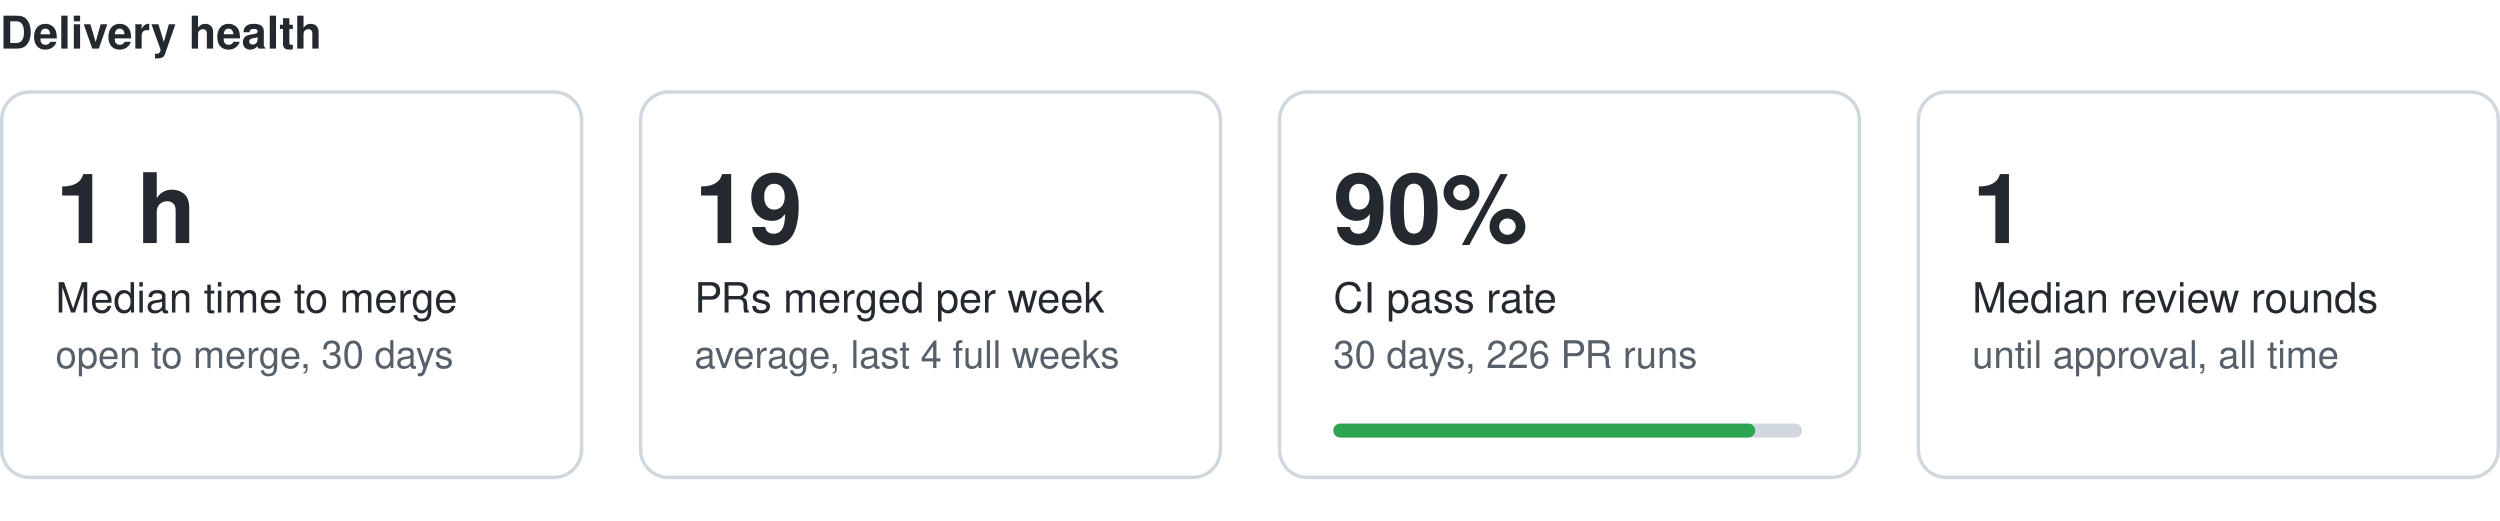
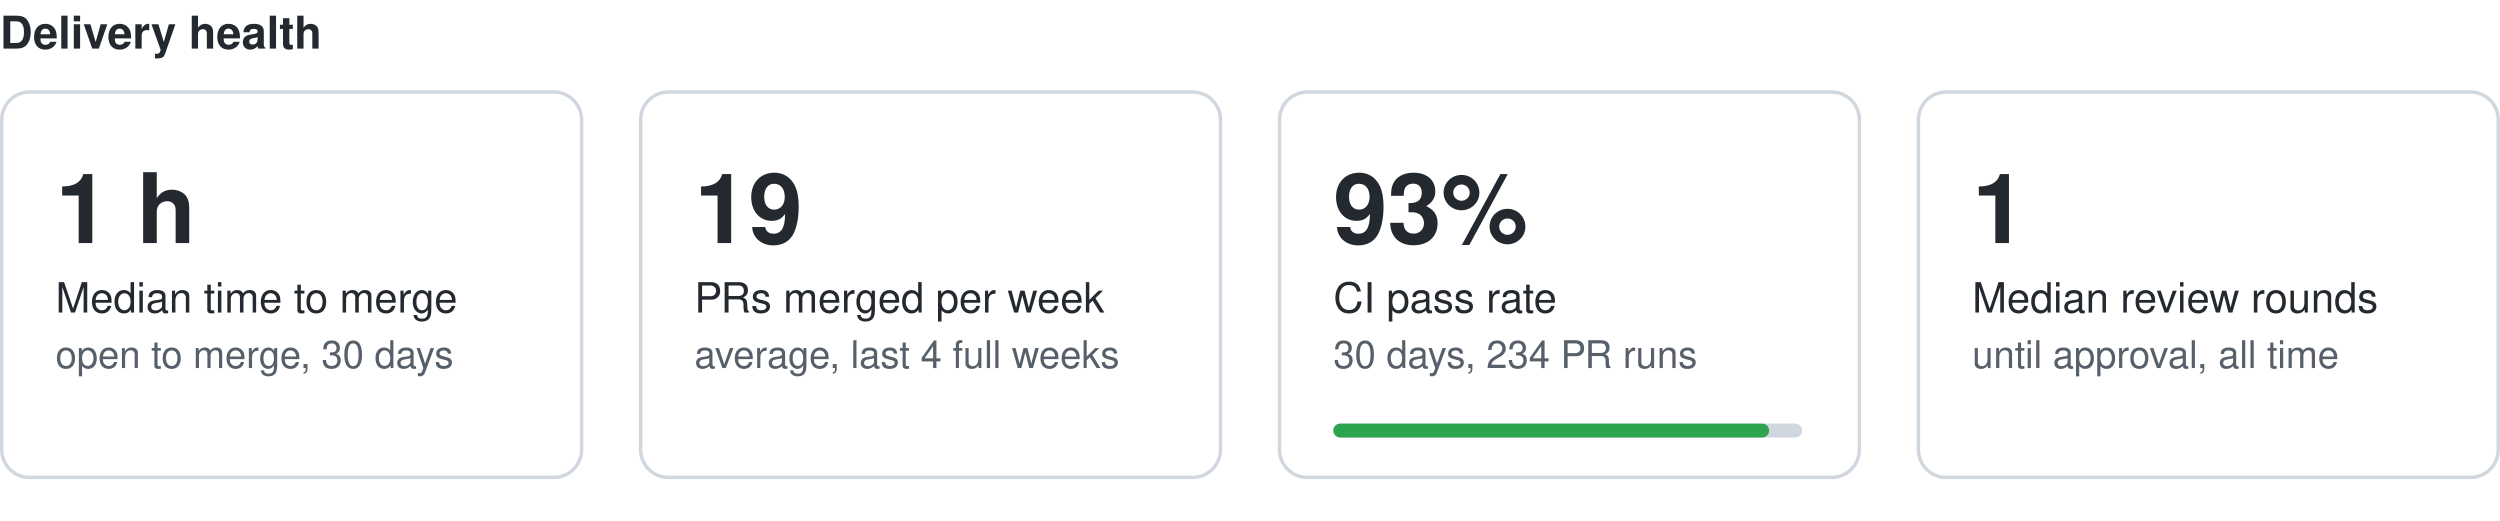
<svg xmlns="http://www.w3.org/2000/svg" width="720" height="150" viewBox="0 0 720 150" role="img" aria-label="Delivery health">
  <style>text{font:11px -apple-system,Segoe UI,Helvetica,Arial,sans-serif;fill:#57606a}.t{font-size:13px;font-weight:600;fill:#24292f}.v{font-size:28px;font-weight:600;fill:#24292f}.l{font-size:12px;fill:#24292f}.card{fill:none;stroke:#d0d7de}.tr{fill:#d0d7de}.bf{fill:#2da44e}@media (prefers-color-scheme:dark){text{fill:#8b949e}.t,.v,.l{fill:#e6edf3}.card{stroke:#30363d}.tr{fill:#30363d}.bf{fill:#3fb950}}</style>
  <text class="t" x="0" y="14">Delivery health</text>
  <g data-dh="mergetime">
    <rect class="card" x="0.5" y="26.5" width="167" height="111" rx="8" />
    <text class="v" x="16" y="70">1 h</text>
    <text class="l" x="16" y="90">Median time to merge</text>
    <text x="16" y="106">open to merge, 30 days</text>
  </g>
  <g data-dh="mergerate">
    <rect class="card" x="184.5" y="26.5" width="167" height="111" rx="8" />
    <text class="v" x="200" y="70">19</text>
    <text class="l" x="200" y="90">PRs merged per week</text>
    <text x="200" y="106">average, last 4 full weeks</text>
  </g>
  <g data-dh="passrate">
    <rect class="card" x="368.5" y="26.5" width="167" height="111" rx="8" />
-     <text class="v" x="384" y="70">90%</text>
+     <text class="v" x="384" y="70">93%</text>
    <text class="l" x="384" y="90">CI pass rate</text>
-     <text x="384" y="106">30 days, 226 PR runs</text>
+     <text x="384" y="106">30 days, 234 PR runs</text>
    <rect class="tr" x="384" y="122" width="135" height="4" rx="2" />
-     <rect class="bf" x="384" y="122" width="121.5" height="4" rx="2" />
+     <rect class="bf" x="384" y="122" width="125.5" height="4" rx="2" />
  </g>
  <g data-dh="rounds">
    <rect class="card" x="552.5" y="26.5" width="167" height="111" rx="8" />
    <text class="v" x="568" y="70">1</text>
    <text class="l" x="568" y="90">Median review rounds</text>
    <text x="568" y="106">until approval, all time</text>
  </g>
</svg>
